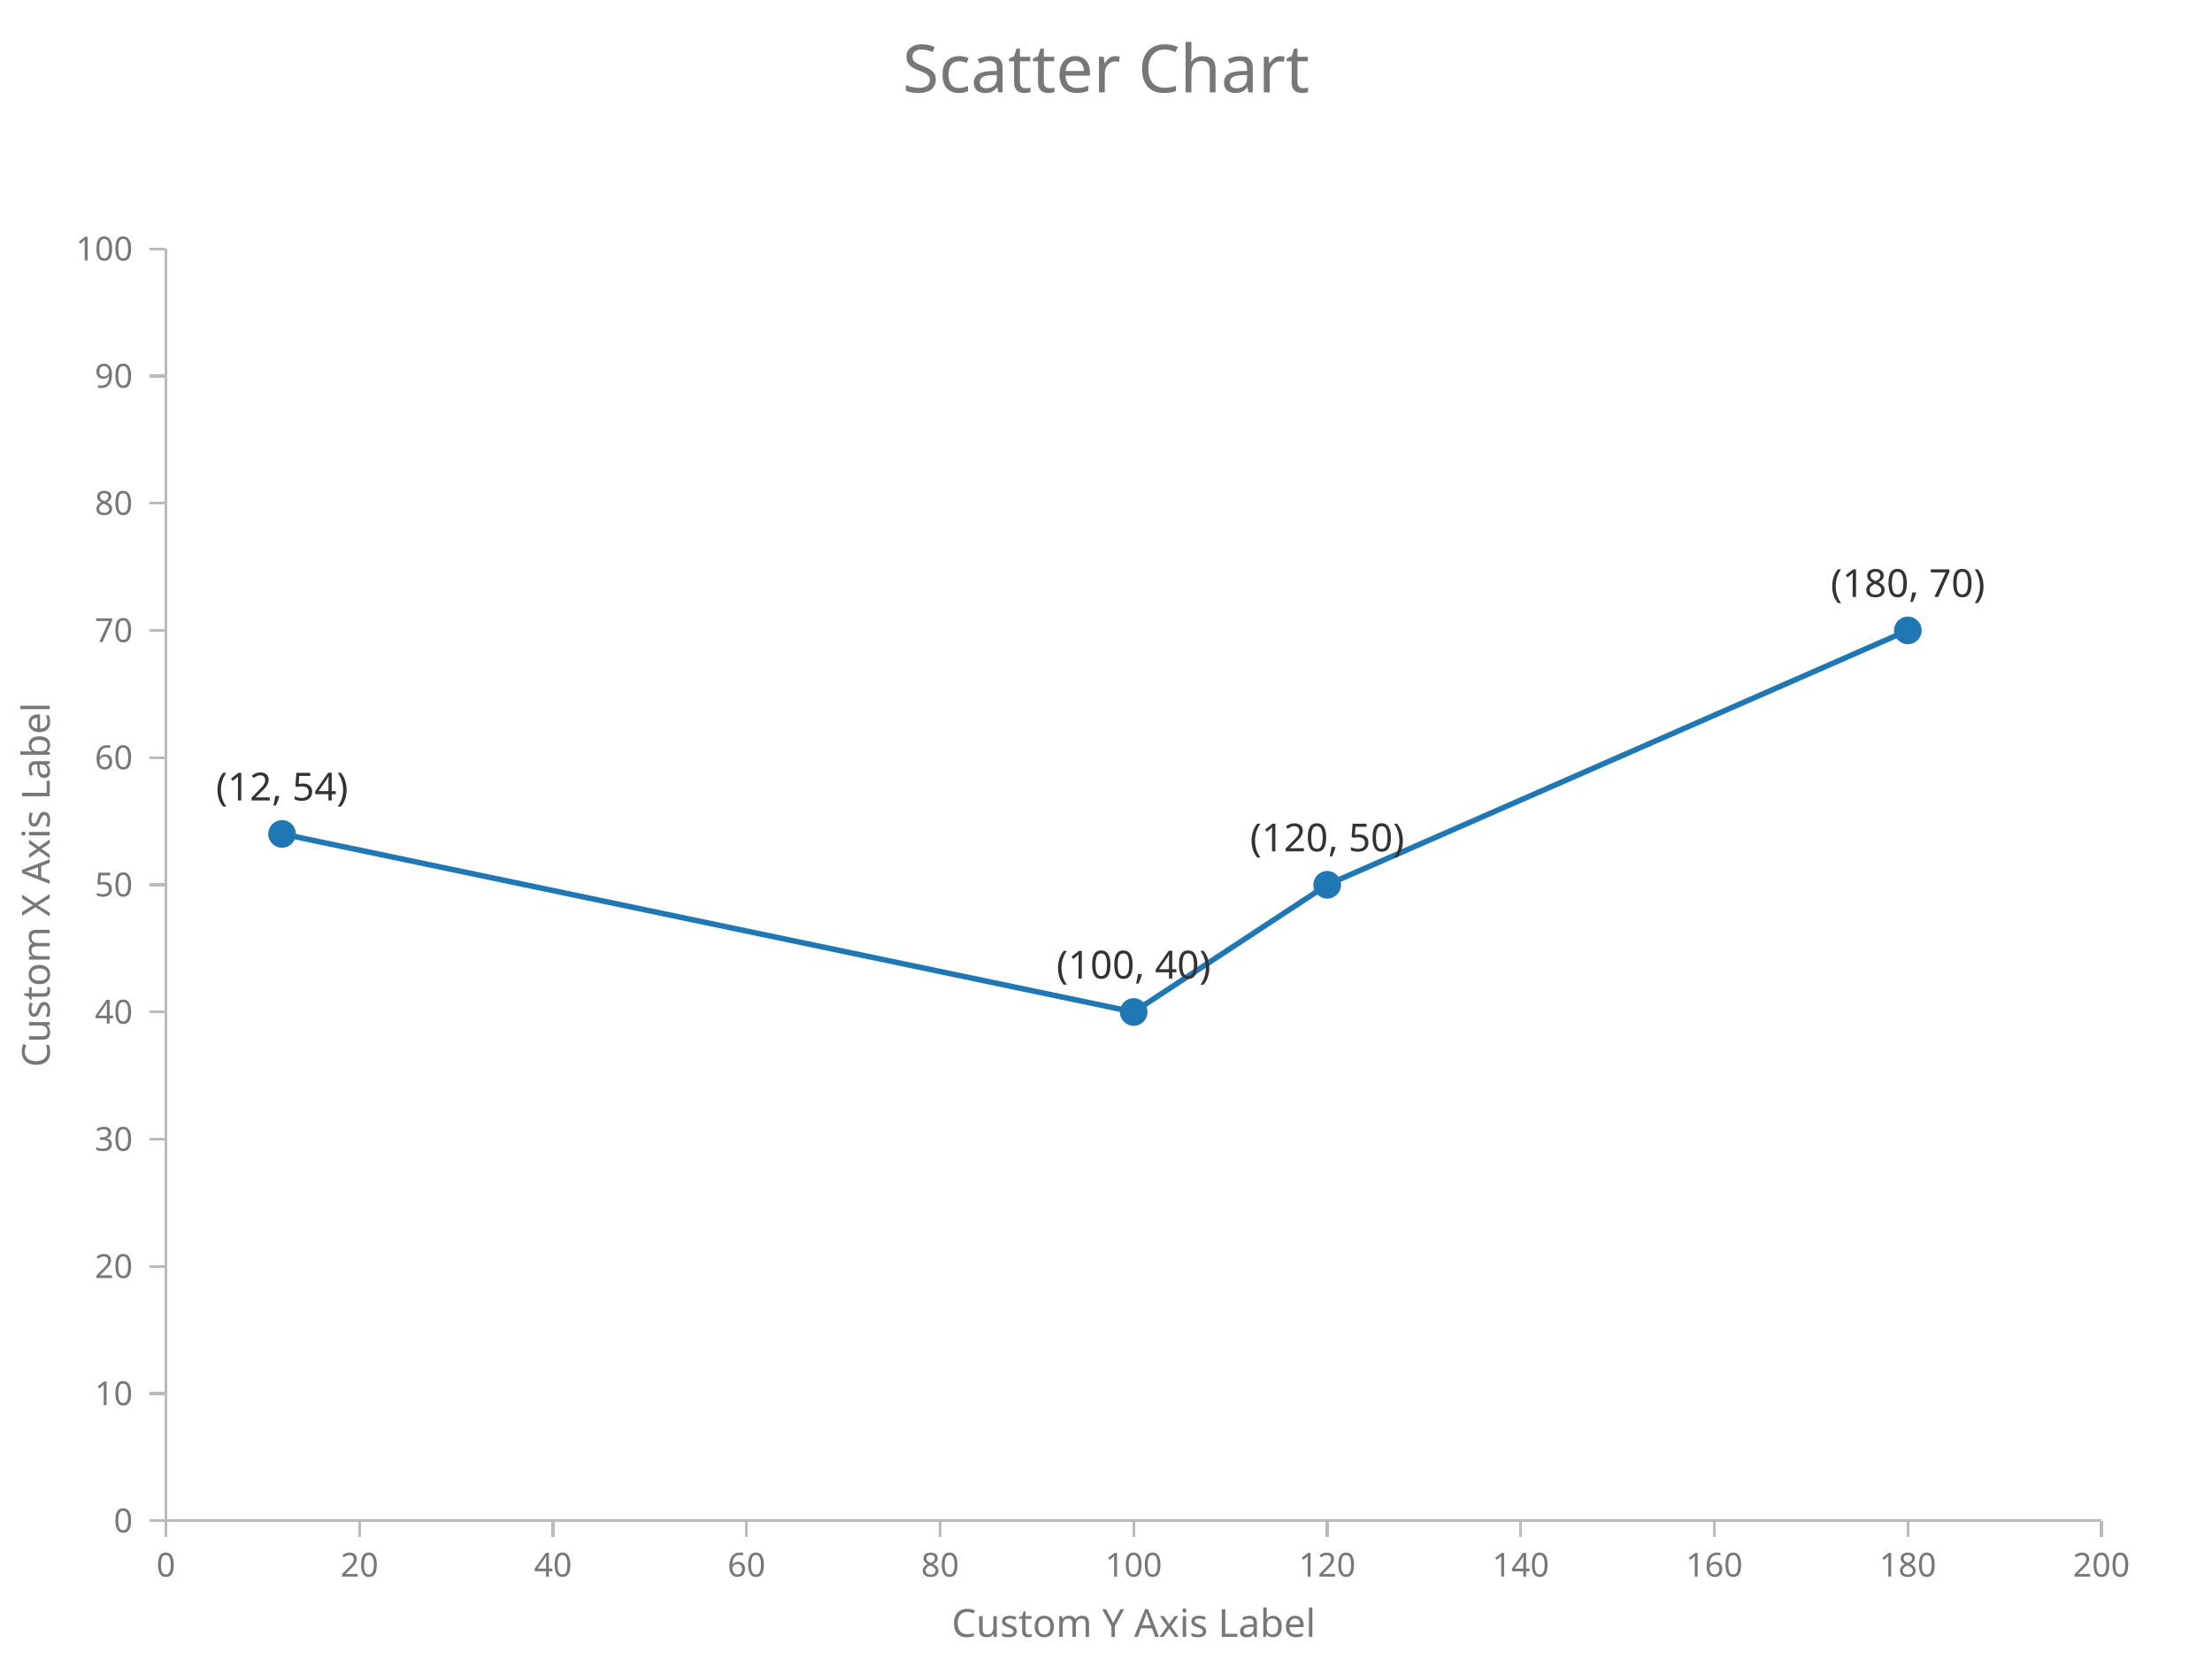
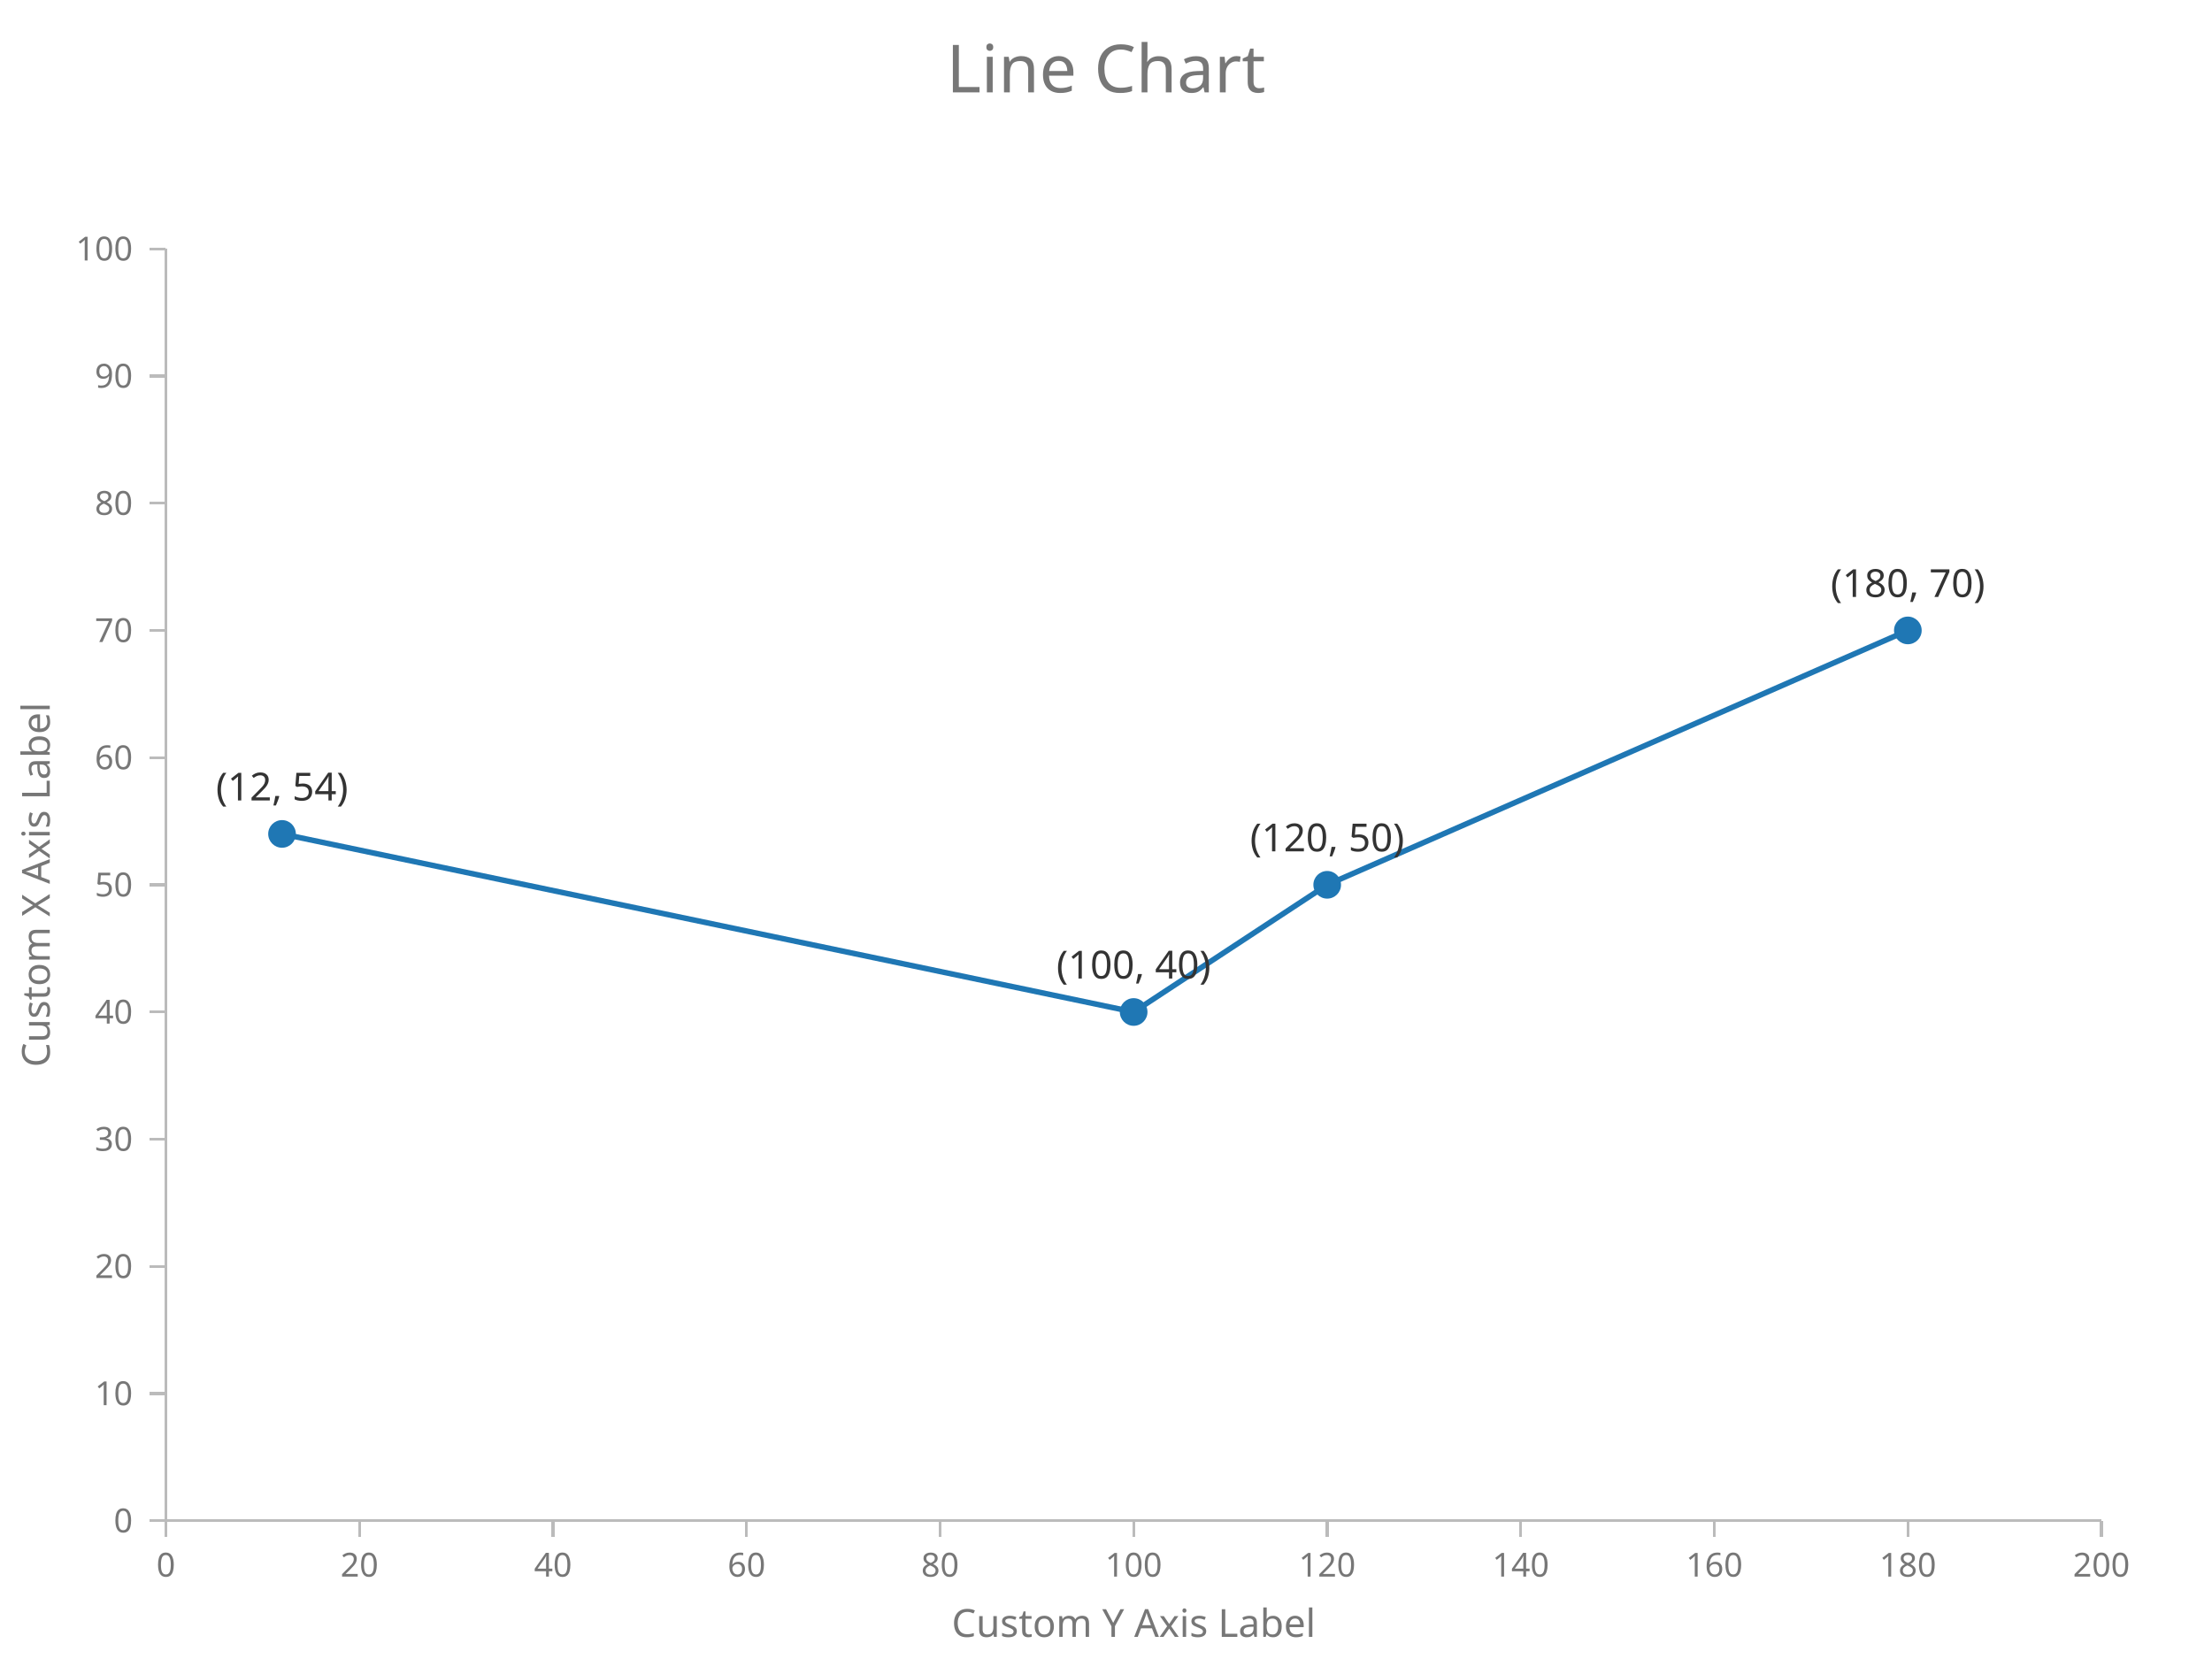
<svg xmlns="http://www.w3.org/2000/svg" height="600" viewBox="0 0 800 600" width="800">
  <g class="g-chart">
    <g class="g-title" transform="translate(400,25)">
      <text dy=".35em" fill="#777" font-family="sans-serif" font-size="24px" text-anchor="middle" x="0" y="0">
- Scatter Chart
+ Line Chart
</text>
    </g>
    <g class="x-axis" transform="translate(60,550)">
      <line shape-rendering="crispEdges" stroke="#bbbbbb" stroke-width="1" x1="0" x2="700" y1="0" y2="0" />
      <g class="tick" transform="translate(0,0)">
        <line shape-rendering="crispEdges" stroke="#bbbbbb" stroke-width="1px" x1="0" x2="0" y1="0" y2="6" />
        <text dy=".35em" fill="#777" font-family="sans-serif" font-size="12px" text-anchor="middle" transform="rotate(0,0,16)" x="0" y="16">
0
</text>
      </g>
      <g class="tick" transform="translate(70,0)">
        <line shape-rendering="crispEdges" stroke="#bbbbbb" stroke-width="1px" x1="0" x2="0" y1="0" y2="6" />
        <text dy=".35em" fill="#777" font-family="sans-serif" font-size="12px" text-anchor="middle" transform="rotate(0,0,16)" x="0" y="16">
20
</text>
      </g>
      <g class="tick" transform="translate(140,0)">
        <line shape-rendering="crispEdges" stroke="#bbbbbb" stroke-width="1px" x1="0" x2="0" y1="0" y2="6" />
        <text dy=".35em" fill="#777" font-family="sans-serif" font-size="12px" text-anchor="middle" transform="rotate(0,0,16)" x="0" y="16">
40
</text>
      </g>
      <g class="tick" transform="translate(210,0)">
        <line shape-rendering="crispEdges" stroke="#bbbbbb" stroke-width="1px" x1="0" x2="0" y1="0" y2="6" />
        <text dy=".35em" fill="#777" font-family="sans-serif" font-size="12px" text-anchor="middle" transform="rotate(0,0,16)" x="0" y="16">
60
</text>
      </g>
      <g class="tick" transform="translate(280,0)">
        <line shape-rendering="crispEdges" stroke="#bbbbbb" stroke-width="1px" x1="0" x2="0" y1="0" y2="6" />
        <text dy=".35em" fill="#777" font-family="sans-serif" font-size="12px" text-anchor="middle" transform="rotate(0,0,16)" x="0" y="16">
80
</text>
      </g>
      <g class="tick" transform="translate(350,0)">
        <line shape-rendering="crispEdges" stroke="#bbbbbb" stroke-width="1px" x1="0" x2="0" y1="0" y2="6" />
        <text dy=".35em" fill="#777" font-family="sans-serif" font-size="12px" text-anchor="middle" transform="rotate(0,0,16)" x="0" y="16">
100
</text>
      </g>
      <g class="tick" transform="translate(420,0)">
        <line shape-rendering="crispEdges" stroke="#bbbbbb" stroke-width="1px" x1="0" x2="0" y1="0" y2="6" />
        <text dy=".35em" fill="#777" font-family="sans-serif" font-size="12px" text-anchor="middle" transform="rotate(0,0,16)" x="0" y="16">
120
</text>
      </g>
      <g class="tick" transform="translate(490,0)">
        <line shape-rendering="crispEdges" stroke="#bbbbbb" stroke-width="1px" x1="0" x2="0" y1="0" y2="6" />
        <text dy=".35em" fill="#777" font-family="sans-serif" font-size="12px" text-anchor="middle" transform="rotate(0,0,16)" x="0" y="16">
140
</text>
      </g>
      <g class="tick" transform="translate(560,0)">
        <line shape-rendering="crispEdges" stroke="#bbbbbb" stroke-width="1px" x1="0" x2="0" y1="0" y2="6" />
        <text dy=".35em" fill="#777" font-family="sans-serif" font-size="12px" text-anchor="middle" transform="rotate(0,0,16)" x="0" y="16">
160
</text>
      </g>
      <g class="tick" transform="translate(630,0)">
        <line shape-rendering="crispEdges" stroke="#bbbbbb" stroke-width="1px" x1="0" x2="0" y1="0" y2="6" />
        <text dy=".35em" fill="#777" font-family="sans-serif" font-size="12px" text-anchor="middle" transform="rotate(0,0,16)" x="0" y="16">
180
</text>
      </g>
      <g class="tick" transform="translate(700,0)">
        <line shape-rendering="crispEdges" stroke="#bbbbbb" stroke-width="1px" x1="0" x2="0" y1="0" y2="6" />
        <text dy=".35em" fill="#777" font-family="sans-serif" font-size="12px" text-anchor="middle" transform="rotate(0,0,16)" x="0" y="16">
200
</text>
      </g>
      <text fill="#777" font-family="sans-serif" font-size="14px" text-anchor="middle" transform="rotate(0)" x="350" y="42">
Custom Y Axis Label
</text>
    </g>
    <g class="y-axis" transform="translate(60,90)">
      <line shape-rendering="crispEdges" stroke="#bbbbbb" stroke-width="1" x1="0" x2="0" y1="0" y2="460" />
      <g class="tick" transform="translate(0,460)">
        <line shape-rendering="crispEdges" stroke="#bbbbbb" stroke-width="1px" x1="0" x2="-6" y1="0" y2="0" />
        <text dy=".35em" fill="#777" font-family="sans-serif" font-size="12px" text-anchor="end" transform="rotate(0,-12,0)" x="-12" y="0">
0
</text>
      </g>
      <g class="tick" transform="translate(0,414)">
        <line shape-rendering="crispEdges" stroke="#bbbbbb" stroke-width="1px" x1="0" x2="-6" y1="0" y2="0" />
        <text dy=".35em" fill="#777" font-family="sans-serif" font-size="12px" text-anchor="end" transform="rotate(0,-12,0)" x="-12" y="0">
10
</text>
      </g>
      <g class="tick" transform="translate(0,368)">
        <line shape-rendering="crispEdges" stroke="#bbbbbb" stroke-width="1px" x1="0" x2="-6" y1="0" y2="0" />
        <text dy=".35em" fill="#777" font-family="sans-serif" font-size="12px" text-anchor="end" transform="rotate(0,-12,0)" x="-12" y="0">
20
</text>
      </g>
      <g class="tick" transform="translate(0,322)">
        <line shape-rendering="crispEdges" stroke="#bbbbbb" stroke-width="1px" x1="0" x2="-6" y1="0" y2="0" />
        <text dy=".35em" fill="#777" font-family="sans-serif" font-size="12px" text-anchor="end" transform="rotate(0,-12,0)" x="-12" y="0">
30
</text>
      </g>
      <g class="tick" transform="translate(0,276)">
        <line shape-rendering="crispEdges" stroke="#bbbbbb" stroke-width="1px" x1="0" x2="-6" y1="0" y2="0" />
        <text dy=".35em" fill="#777" font-family="sans-serif" font-size="12px" text-anchor="end" transform="rotate(0,-12,0)" x="-12" y="0">
40
</text>
      </g>
      <g class="tick" transform="translate(0,230)">
        <line shape-rendering="crispEdges" stroke="#bbbbbb" stroke-width="1px" x1="0" x2="-6" y1="0" y2="0" />
        <text dy=".35em" fill="#777" font-family="sans-serif" font-size="12px" text-anchor="end" transform="rotate(0,-12,0)" x="-12" y="0">
50
</text>
      </g>
      <g class="tick" transform="translate(0,184)">
        <line shape-rendering="crispEdges" stroke="#bbbbbb" stroke-width="1px" x1="0" x2="-6" y1="0" y2="0" />
        <text dy=".35em" fill="#777" font-family="sans-serif" font-size="12px" text-anchor="end" transform="rotate(0,-12,0)" x="-12" y="0">
60
</text>
      </g>
      <g class="tick" transform="translate(0,138)">
        <line shape-rendering="crispEdges" stroke="#bbbbbb" stroke-width="1px" x1="0" x2="-6" y1="0" y2="0" />
        <text dy=".35em" fill="#777" font-family="sans-serif" font-size="12px" text-anchor="end" transform="rotate(0,-12,0)" x="-12" y="0">
70
</text>
      </g>
      <g class="tick" transform="translate(0,92)">
        <line shape-rendering="crispEdges" stroke="#bbbbbb" stroke-width="1px" x1="0" x2="-6" y1="0" y2="0" />
        <text dy=".35em" fill="#777" font-family="sans-serif" font-size="12px" text-anchor="end" transform="rotate(0,-12,0)" x="-12" y="0">
80
</text>
      </g>
      <g class="tick" transform="translate(0,46)">
        <line shape-rendering="crispEdges" stroke="#bbbbbb" stroke-width="1px" x1="0" x2="-6" y1="0" y2="0" />
        <text dy=".35em" fill="#777" font-family="sans-serif" font-size="12px" text-anchor="end" transform="rotate(0,-12,0)" x="-12" y="0">
90
</text>
      </g>
      <g class="tick" transform="translate(0,0)">
        <line shape-rendering="crispEdges" stroke="#bbbbbb" stroke-width="1px" x1="0" x2="-6" y1="0" y2="0" />
        <text dy=".35em" fill="#777" font-family="sans-serif" font-size="12px" text-anchor="end" transform="rotate(0,-12,0)" x="-12" y="0">
100
</text>
      </g>
      <text fill="#777" font-family="sans-serif" font-size="14px" text-anchor="middle" transform="rotate(-90)" x="-230" y="-42">
Custom X Axis Label
</text>
    </g>
    <g class="g-view" transform="translate(60,90)">
      <g>
        <g class="line">
          <path d="M42,211.6 L350,276 L420,230 L630,138" fill="none" stroke="#1f77b4" stroke-width="2" />
          <g class="scatter-point" transform="translate(42,211.6)">
            <circle cx="0" cy="0" fill="#1f77b4" r="5" />
            <text dy=".35em" fill="#333" font-family="sans-serif" font-size="14px" text-anchor="middle" x="0" y="-17">
(12, 54)
</text>
          </g>
          <g class="scatter-point" transform="translate(350,276)">
            <circle cx="0" cy="0" fill="#1f77b4" r="5" />
            <text dy=".35em" fill="#333" font-family="sans-serif" font-size="14px" text-anchor="middle" x="0" y="-17">
(100, 40)
</text>
          </g>
          <g class="scatter-point" transform="translate(420,230)">
            <circle cx="0" cy="0" fill="#1f77b4" r="5" />
            <text dy=".35em" fill="#333" font-family="sans-serif" font-size="14px" text-anchor="middle" x="0" y="-17">
(120, 50)
</text>
          </g>
          <g class="scatter-point" transform="translate(630,138)">
            <circle cx="0" cy="0" fill="#1f77b4" r="5" />
            <text dy=".35em" fill="#333" font-family="sans-serif" font-size="14px" text-anchor="middle" x="0" y="-17">
(180, 70)
</text>
          </g>
        </g>
      </g>
    </g>
  </g>
</svg>
